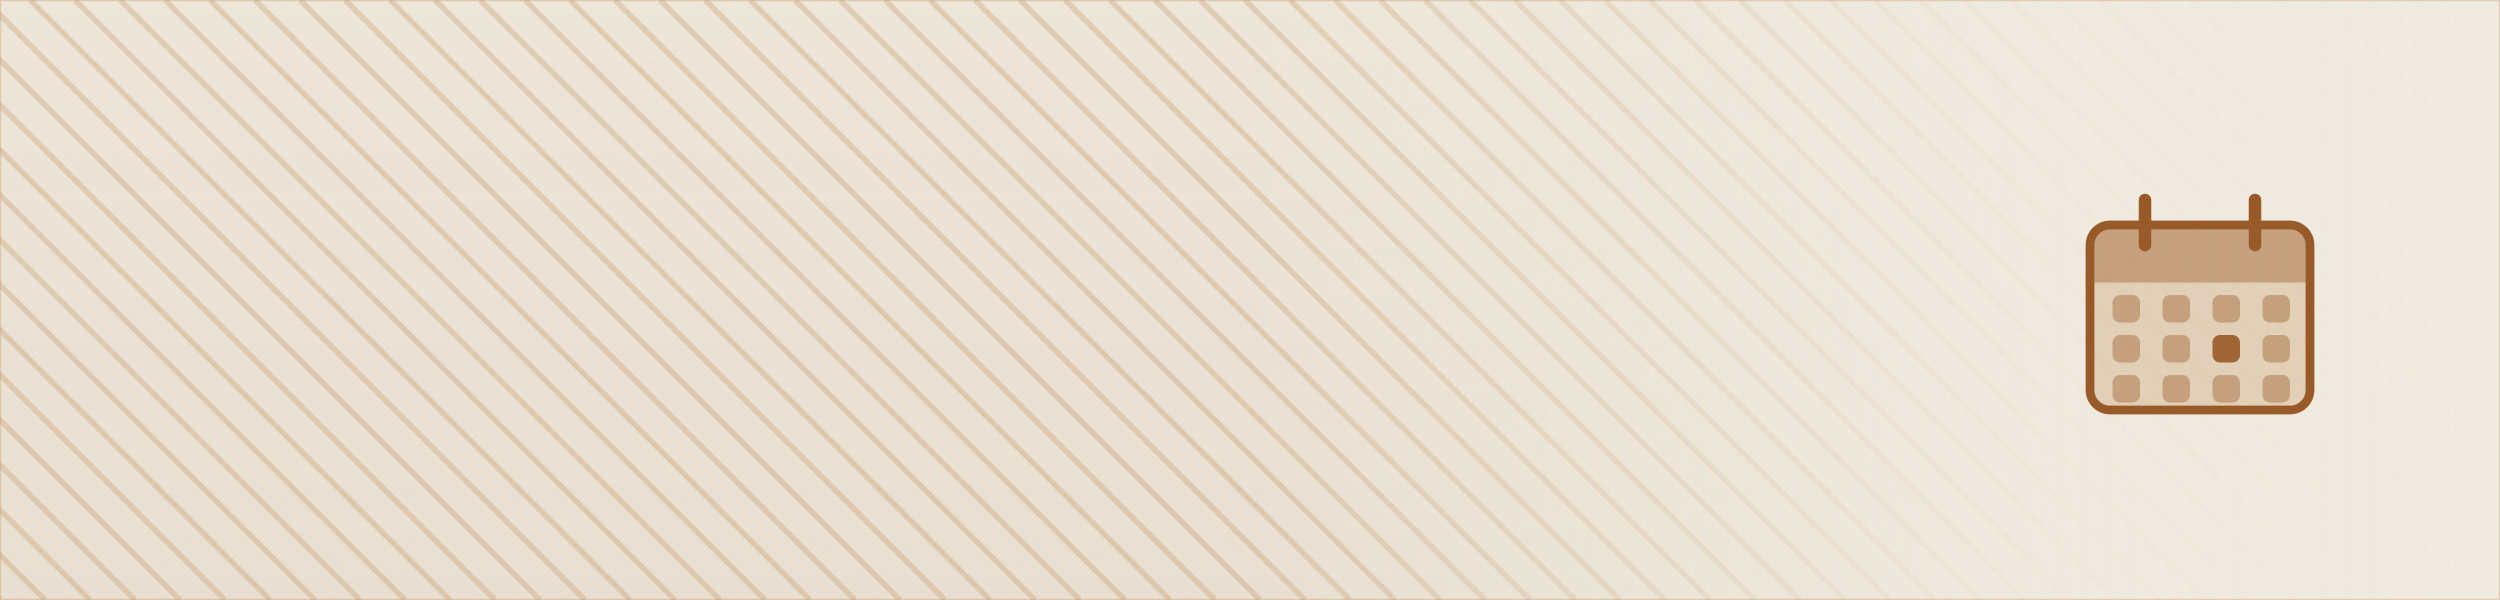
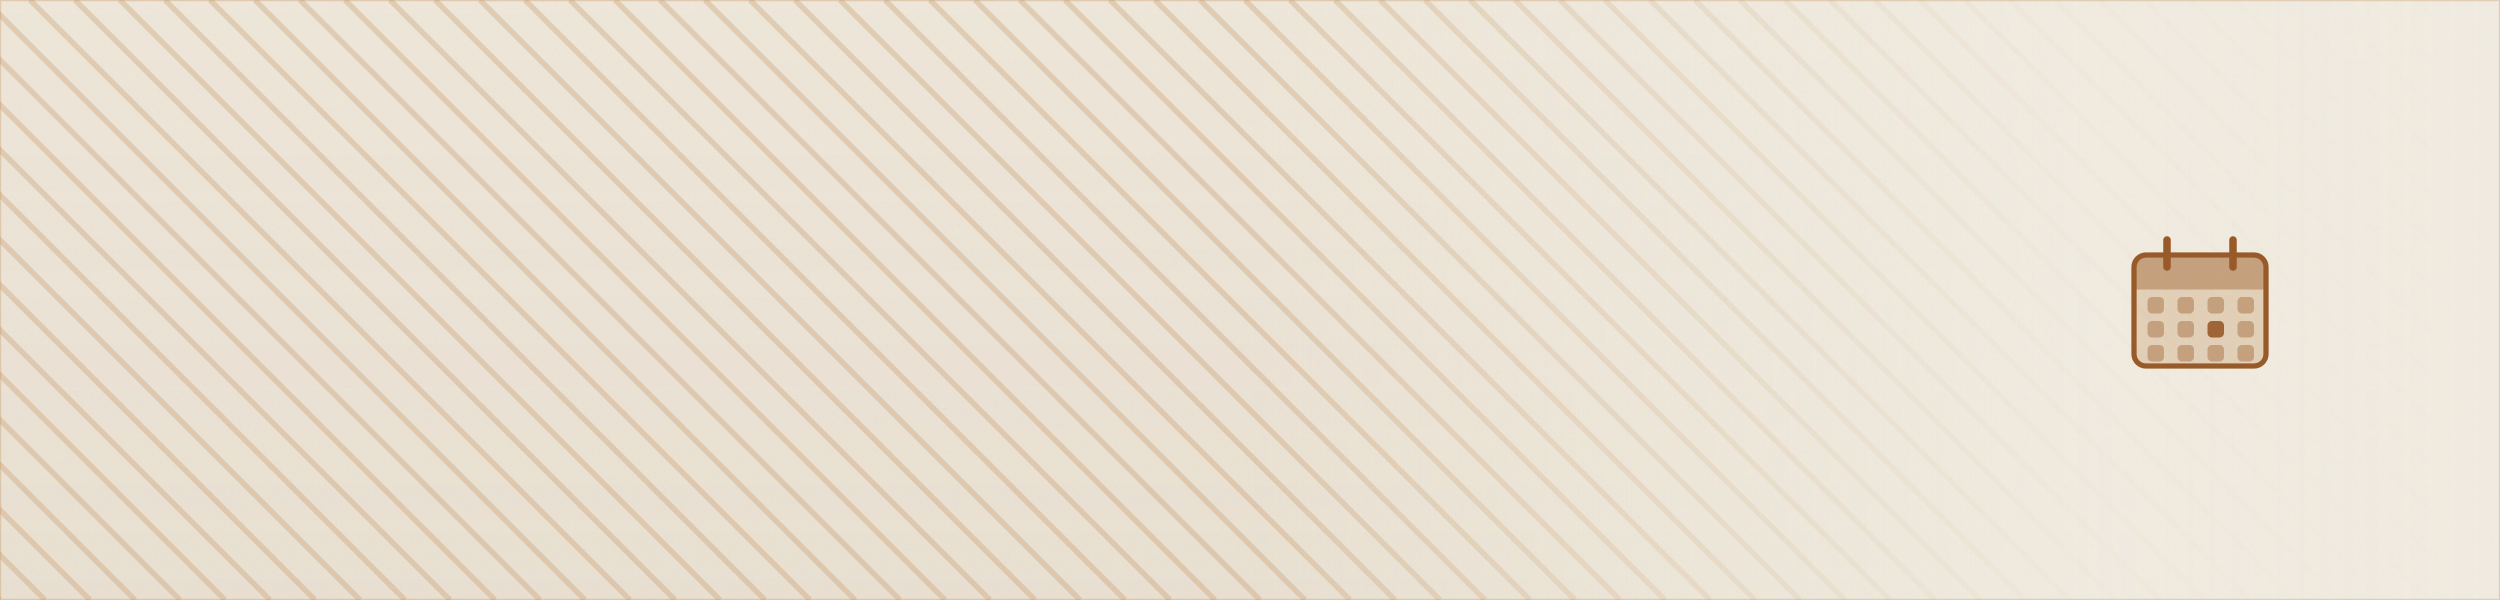
<svg xmlns="http://www.w3.org/2000/svg" width="1000" height="240" viewBox="0 0 1000 240">
  <defs>
    <filter id="tex_calendar_light_w" x="0%" y="0%" width="100%" height="100%" color-interpolation-filters="linearRGB">
      <feTurbulence type="fractalNoise" baseFrequency="0.75" numOctaves="4" seed="12" stitchTiles="stitch" result="n" />
      <feColorMatrix in="n" type="saturate" values="0" result="gn" />
      <feBlend in="SourceGraphic" in2="gn" mode="overlay" />
    </filter>
    <linearGradient id="hfade_calendar_light_w" x1="0" y1="0" x2="1" y2="0">
      <stop offset="0%" stop-color="#F0EBE0" stop-opacity="0" />
      <stop offset="50%" stop-color="#F0EBE0" stop-opacity="0" />
      <stop offset="82%" stop-color="#F0EBE0" stop-opacity="0.92" />
      <stop offset="100%" stop-color="#F0EBE0" stop-opacity="1" />
    </linearGradient>
    <linearGradient id="vign_calendar_light_w" x1="0" y1="0" x2="0" y2="1">
      <stop offset="0%" stop-color="#985A28" stop-opacity="0.04" />
      <stop offset="100%" stop-color="#985A28" stop-opacity="0.09" />
    </linearGradient>
  </defs>
  <rect width="1000" height="240" fill="#F0EBE0" />
  <rect width="1000" height="240" fill="url(#vign_calendar_light_w)" />
  <g>
    <line x1="-240" y1="0" x2="0" y2="240" stroke="#BF8A50" stroke-width="2.2" opacity="0.3" />
    <line x1="-222" y1="0" x2="18" y2="240" stroke="#BF8A50" stroke-width="2.2" opacity="0.3" />
    <line x1="-204" y1="0" x2="36" y2="240" stroke="#BF8A50" stroke-width="2.2" opacity="0.3" />
    <line x1="-186" y1="0" x2="54" y2="240" stroke="#BF8A50" stroke-width="2.2" opacity="0.3" />
    <line x1="-168" y1="0" x2="72" y2="240" stroke="#BF8A50" stroke-width="2.2" opacity="0.3" />
    <line x1="-150" y1="0" x2="90" y2="240" stroke="#BF8A50" stroke-width="2.2" opacity="0.3" />
    <line x1="-132" y1="0" x2="108" y2="240" stroke="#BF8A50" stroke-width="2.2" opacity="0.3" />
    <line x1="-114" y1="0" x2="126" y2="240" stroke="#BF8A50" stroke-width="2.2" opacity="0.3" />
    <line x1="-96" y1="0" x2="144" y2="240" stroke="#BF8A50" stroke-width="2.2" opacity="0.3" />
    <line x1="-78" y1="0" x2="162" y2="240" stroke="#BF8A50" stroke-width="2.2" opacity="0.3" />
    <line x1="-60" y1="0" x2="180" y2="240" stroke="#BF8A50" stroke-width="2.2" opacity="0.3" />
    <line x1="-42" y1="0" x2="198" y2="240" stroke="#BF8A50" stroke-width="2.2" opacity="0.3" />
    <line x1="-24" y1="0" x2="216" y2="240" stroke="#BF8A50" stroke-width="2.2" opacity="0.3" />
    <line x1="-6" y1="0" x2="234" y2="240" stroke="#BF8A50" stroke-width="2.2" opacity="0.3" />
    <line x1="12" y1="0" x2="252" y2="240" stroke="#BF8A50" stroke-width="2.2" opacity="0.3" />
    <line x1="30" y1="0" x2="270" y2="240" stroke="#BF8A50" stroke-width="2.2" opacity="0.3" />
    <line x1="48" y1="0" x2="288" y2="240" stroke="#BF8A50" stroke-width="2.2" opacity="0.3" />
    <line x1="66" y1="0" x2="306" y2="240" stroke="#BF8A50" stroke-width="2.2" opacity="0.3" />
    <line x1="84" y1="0" x2="324" y2="240" stroke="#BF8A50" stroke-width="2.2" opacity="0.3" />
    <line x1="102" y1="0" x2="342" y2="240" stroke="#BF8A50" stroke-width="2.2" opacity="0.3" />
    <line x1="120" y1="0" x2="360" y2="240" stroke="#BF8A50" stroke-width="2.2" opacity="0.3" />
    <line x1="138" y1="0" x2="378" y2="240" stroke="#BF8A50" stroke-width="2.2" opacity="0.3" />
    <line x1="156" y1="0" x2="396" y2="240" stroke="#BF8A50" stroke-width="2.2" opacity="0.3" />
    <line x1="174" y1="0" x2="414" y2="240" stroke="#BF8A50" stroke-width="2.2" opacity="0.3" />
    <line x1="192" y1="0" x2="432" y2="240" stroke="#BF8A50" stroke-width="2.2" opacity="0.3" />
    <line x1="210" y1="0" x2="450" y2="240" stroke="#BF8A50" stroke-width="2.2" opacity="0.3" />
    <line x1="228" y1="0" x2="468" y2="240" stroke="#BF8A50" stroke-width="2.2" opacity="0.3" />
    <line x1="246" y1="0" x2="486" y2="240" stroke="#BF8A50" stroke-width="2.2" opacity="0.3" />
    <line x1="264" y1="0" x2="504" y2="240" stroke="#BF8A50" stroke-width="2.2" opacity="0.3" />
    <line x1="282" y1="0" x2="522" y2="240" stroke="#BF8A50" stroke-width="2.2" opacity="0.3" />
    <line x1="300" y1="0" x2="540" y2="240" stroke="#BF8A50" stroke-width="2.2" opacity="0.3" />
    <line x1="318" y1="0" x2="558" y2="240" stroke="#BF8A50" stroke-width="2.2" opacity="0.3" />
    <line x1="336" y1="0" x2="576" y2="240" stroke="#BF8A50" stroke-width="2.2" opacity="0.3" />
    <line x1="354" y1="0" x2="594" y2="240" stroke="#BF8A50" stroke-width="2.2" opacity="0.3" />
    <line x1="372" y1="0" x2="612" y2="240" stroke="#BF8A50" stroke-width="2.2" opacity="0.3" />
    <line x1="390" y1="0" x2="630" y2="240" stroke="#BF8A50" stroke-width="2.2" opacity="0.3" />
    <line x1="408" y1="0" x2="648" y2="240" stroke="#BF8A50" stroke-width="2.2" opacity="0.3" />
    <line x1="426" y1="0" x2="666" y2="240" stroke="#BF8A50" stroke-width="2.2" opacity="0.3" />
    <line x1="444" y1="0" x2="684" y2="240" stroke="#BF8A50" stroke-width="2.2" opacity="0.3" />
    <line x1="462" y1="0" x2="702" y2="240" stroke="#BF8A50" stroke-width="2.2" opacity="0.3" />
    <line x1="480" y1="0" x2="720" y2="240" stroke="#BF8A50" stroke-width="2.2" opacity="0.3" />
    <line x1="498" y1="0" x2="738" y2="240" stroke="#BF8A50" stroke-width="2.2" opacity="0.3" />
    <line x1="516" y1="0" x2="756" y2="240" stroke="#BF8A50" stroke-width="2.2" opacity="0.3" />
    <line x1="534" y1="0" x2="774" y2="240" stroke="#BF8A50" stroke-width="2.2" opacity="0.3" />
    <line x1="552" y1="0" x2="792" y2="240" stroke="#BF8A50" stroke-width="2.2" opacity="0.3" />
    <line x1="570" y1="0" x2="810" y2="240" stroke="#BF8A50" stroke-width="2.2" opacity="0.3" />
    <line x1="588" y1="0" x2="828" y2="240" stroke="#BF8A50" stroke-width="2.2" opacity="0.3" />
    <line x1="606" y1="0" x2="846" y2="240" stroke="#BF8A50" stroke-width="2.2" opacity="0.3" />
    <line x1="624" y1="0" x2="864" y2="240" stroke="#BF8A50" stroke-width="2.2" opacity="0.3" />
    <line x1="642" y1="0" x2="882" y2="240" stroke="#BF8A50" stroke-width="2.2" opacity="0.3" />
    <line x1="660" y1="0" x2="900" y2="240" stroke="#BF8A50" stroke-width="2.2" opacity="0.3" />
    <line x1="678" y1="0" x2="918" y2="240" stroke="#BF8A50" stroke-width="2.2" opacity="0.3" />
    <line x1="696" y1="0" x2="936" y2="240" stroke="#BF8A50" stroke-width="2.2" opacity="0.3" />
    <line x1="714" y1="0" x2="954" y2="240" stroke="#BF8A50" stroke-width="2.2" opacity="0.3" />
    <line x1="732" y1="0" x2="972" y2="240" stroke="#BF8A50" stroke-width="2.2" opacity="0.3" />
    <line x1="750" y1="0" x2="990" y2="240" stroke="#BF8A50" stroke-width="2.2" opacity="0.3" />
    <line x1="768" y1="0" x2="1008" y2="240" stroke="#BF8A50" stroke-width="2.2" opacity="0.3" />
    <line x1="786" y1="0" x2="1026" y2="240" stroke="#BF8A50" stroke-width="2.2" opacity="0.3" />
    <line x1="804" y1="0" x2="1044" y2="240" stroke="#BF8A50" stroke-width="2.2" opacity="0.3" />
    <line x1="822" y1="0" x2="1062" y2="240" stroke="#BF8A50" stroke-width="2.2" opacity="0.3" />
    <line x1="840" y1="0" x2="1080" y2="240" stroke="#BF8A50" stroke-width="2.2" opacity="0.3" />
    <line x1="858" y1="0" x2="1098" y2="240" stroke="#BF8A50" stroke-width="2.2" opacity="0.3" />
    <line x1="876" y1="0" x2="1116" y2="240" stroke="#BF8A50" stroke-width="2.2" opacity="0.3" />
    <line x1="894" y1="0" x2="1134" y2="240" stroke="#BF8A50" stroke-width="2.2" opacity="0.3" />
    <line x1="912" y1="0" x2="1152" y2="240" stroke="#BF8A50" stroke-width="2.2" opacity="0.3" />
    <line x1="930" y1="0" x2="1170" y2="240" stroke="#BF8A50" stroke-width="2.2" opacity="0.3" />
    <line x1="948" y1="0" x2="1188" y2="240" stroke="#BF8A50" stroke-width="2.2" opacity="0.3" />
    <line x1="966" y1="0" x2="1206" y2="240" stroke="#BF8A50" stroke-width="2.2" opacity="0.3" />
    <line x1="984" y1="0" x2="1224" y2="240" stroke="#BF8A50" stroke-width="2.2" opacity="0.3" />
    <rect width="1000" height="240" fill="url(#hfade_calendar_light_w)" />
  </g>
  <rect width="1000" height="240" fill="#F0EBE0" filter="url(#tex_calendar_light_w)" opacity="0.06" />
-   <g transform="translate(880,120)">
+   <g transform="translate(880,120) scale(0.6)">
    <rect x="-44" y="-30" width="88" height="74" rx="8" fill="#BF8A50" opacity="0.28" />
    <rect x="-44" y="-30" width="88" height="74" rx="8" fill="none" stroke="#985A28" stroke-width="3.5" />
    <path d="M-36,-30 h72 a8,8 0 0 1 8,8 v15 h-88 v-15 a8,8 0 0 1 8,-8 Z" fill="#985A28" opacity="0.4" />
    <line x1="-22" y1="-40" x2="-22" y2="-22" stroke="#985A28" stroke-width="5" stroke-linecap="round" />
    <line x1="22" y1="-40" x2="22" y2="-22" stroke="#985A28" stroke-width="5" stroke-linecap="round" />
    <rect x="-35" y="-2" width="11" height="11" rx="3" fill="#985A28" opacity="0.4" />
    <rect x="-15" y="-2" width="11" height="11" rx="3" fill="#985A28" opacity="0.4" />
    <rect x="5" y="-2" width="11" height="11" rx="3" fill="#985A28" opacity="0.4" />
    <rect x="25" y="-2" width="11" height="11" rx="3" fill="#985A28" opacity="0.4" />
    <rect x="-35" y="14" width="11" height="11" rx="3" fill="#985A28" opacity="0.4" />
    <rect x="-15" y="14" width="11" height="11" rx="3" fill="#985A28" opacity="0.4" />
    <rect x="5" y="14" width="11" height="11" rx="3" fill="#985A28" opacity="0.9" />
    <rect x="25" y="14" width="11" height="11" rx="3" fill="#985A28" opacity="0.4" />
    <rect x="-35" y="30" width="11" height="11" rx="3" fill="#985A28" opacity="0.4" />
    <rect x="-15" y="30" width="11" height="11" rx="3" fill="#985A28" opacity="0.4" />
    <rect x="5" y="30" width="11" height="11" rx="3" fill="#985A28" opacity="0.4" />
    <rect x="25" y="30" width="11" height="11" rx="3" fill="#985A28" opacity="0.4" />
  </g>
  <rect width="1000" height="240" fill="none" stroke="#BF8A50" stroke-width="1" opacity="0.3" />
</svg>
